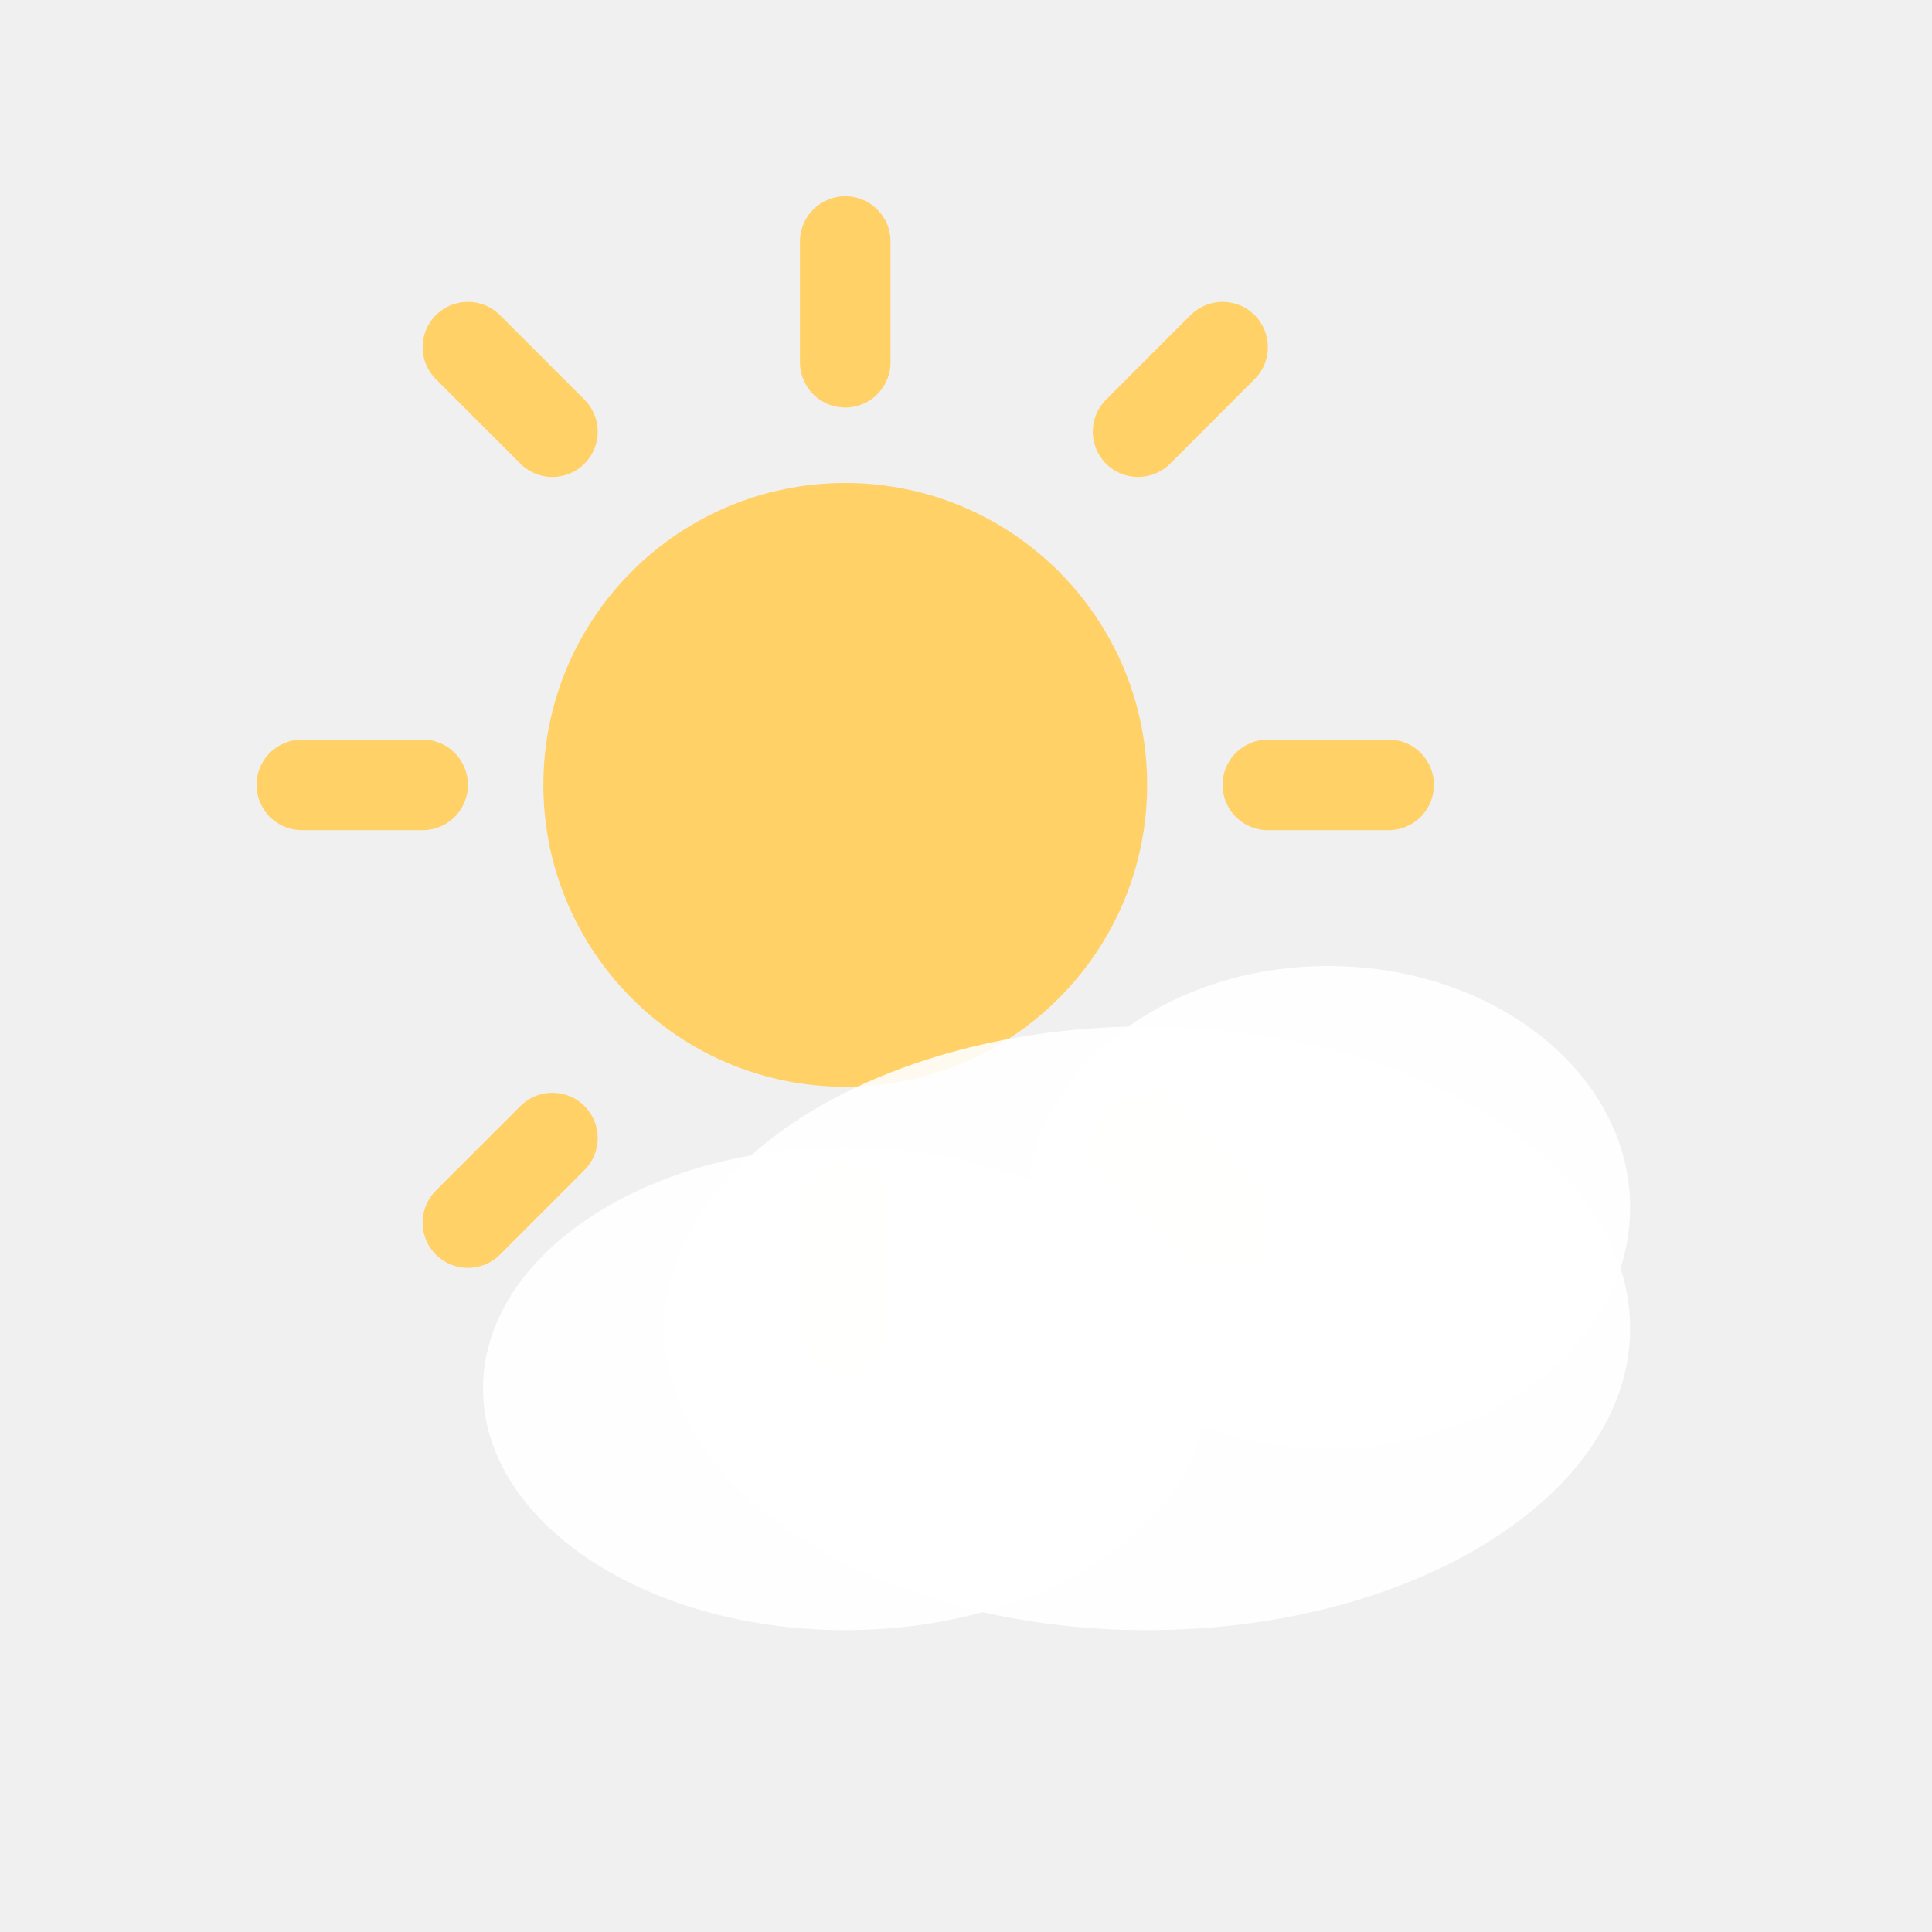
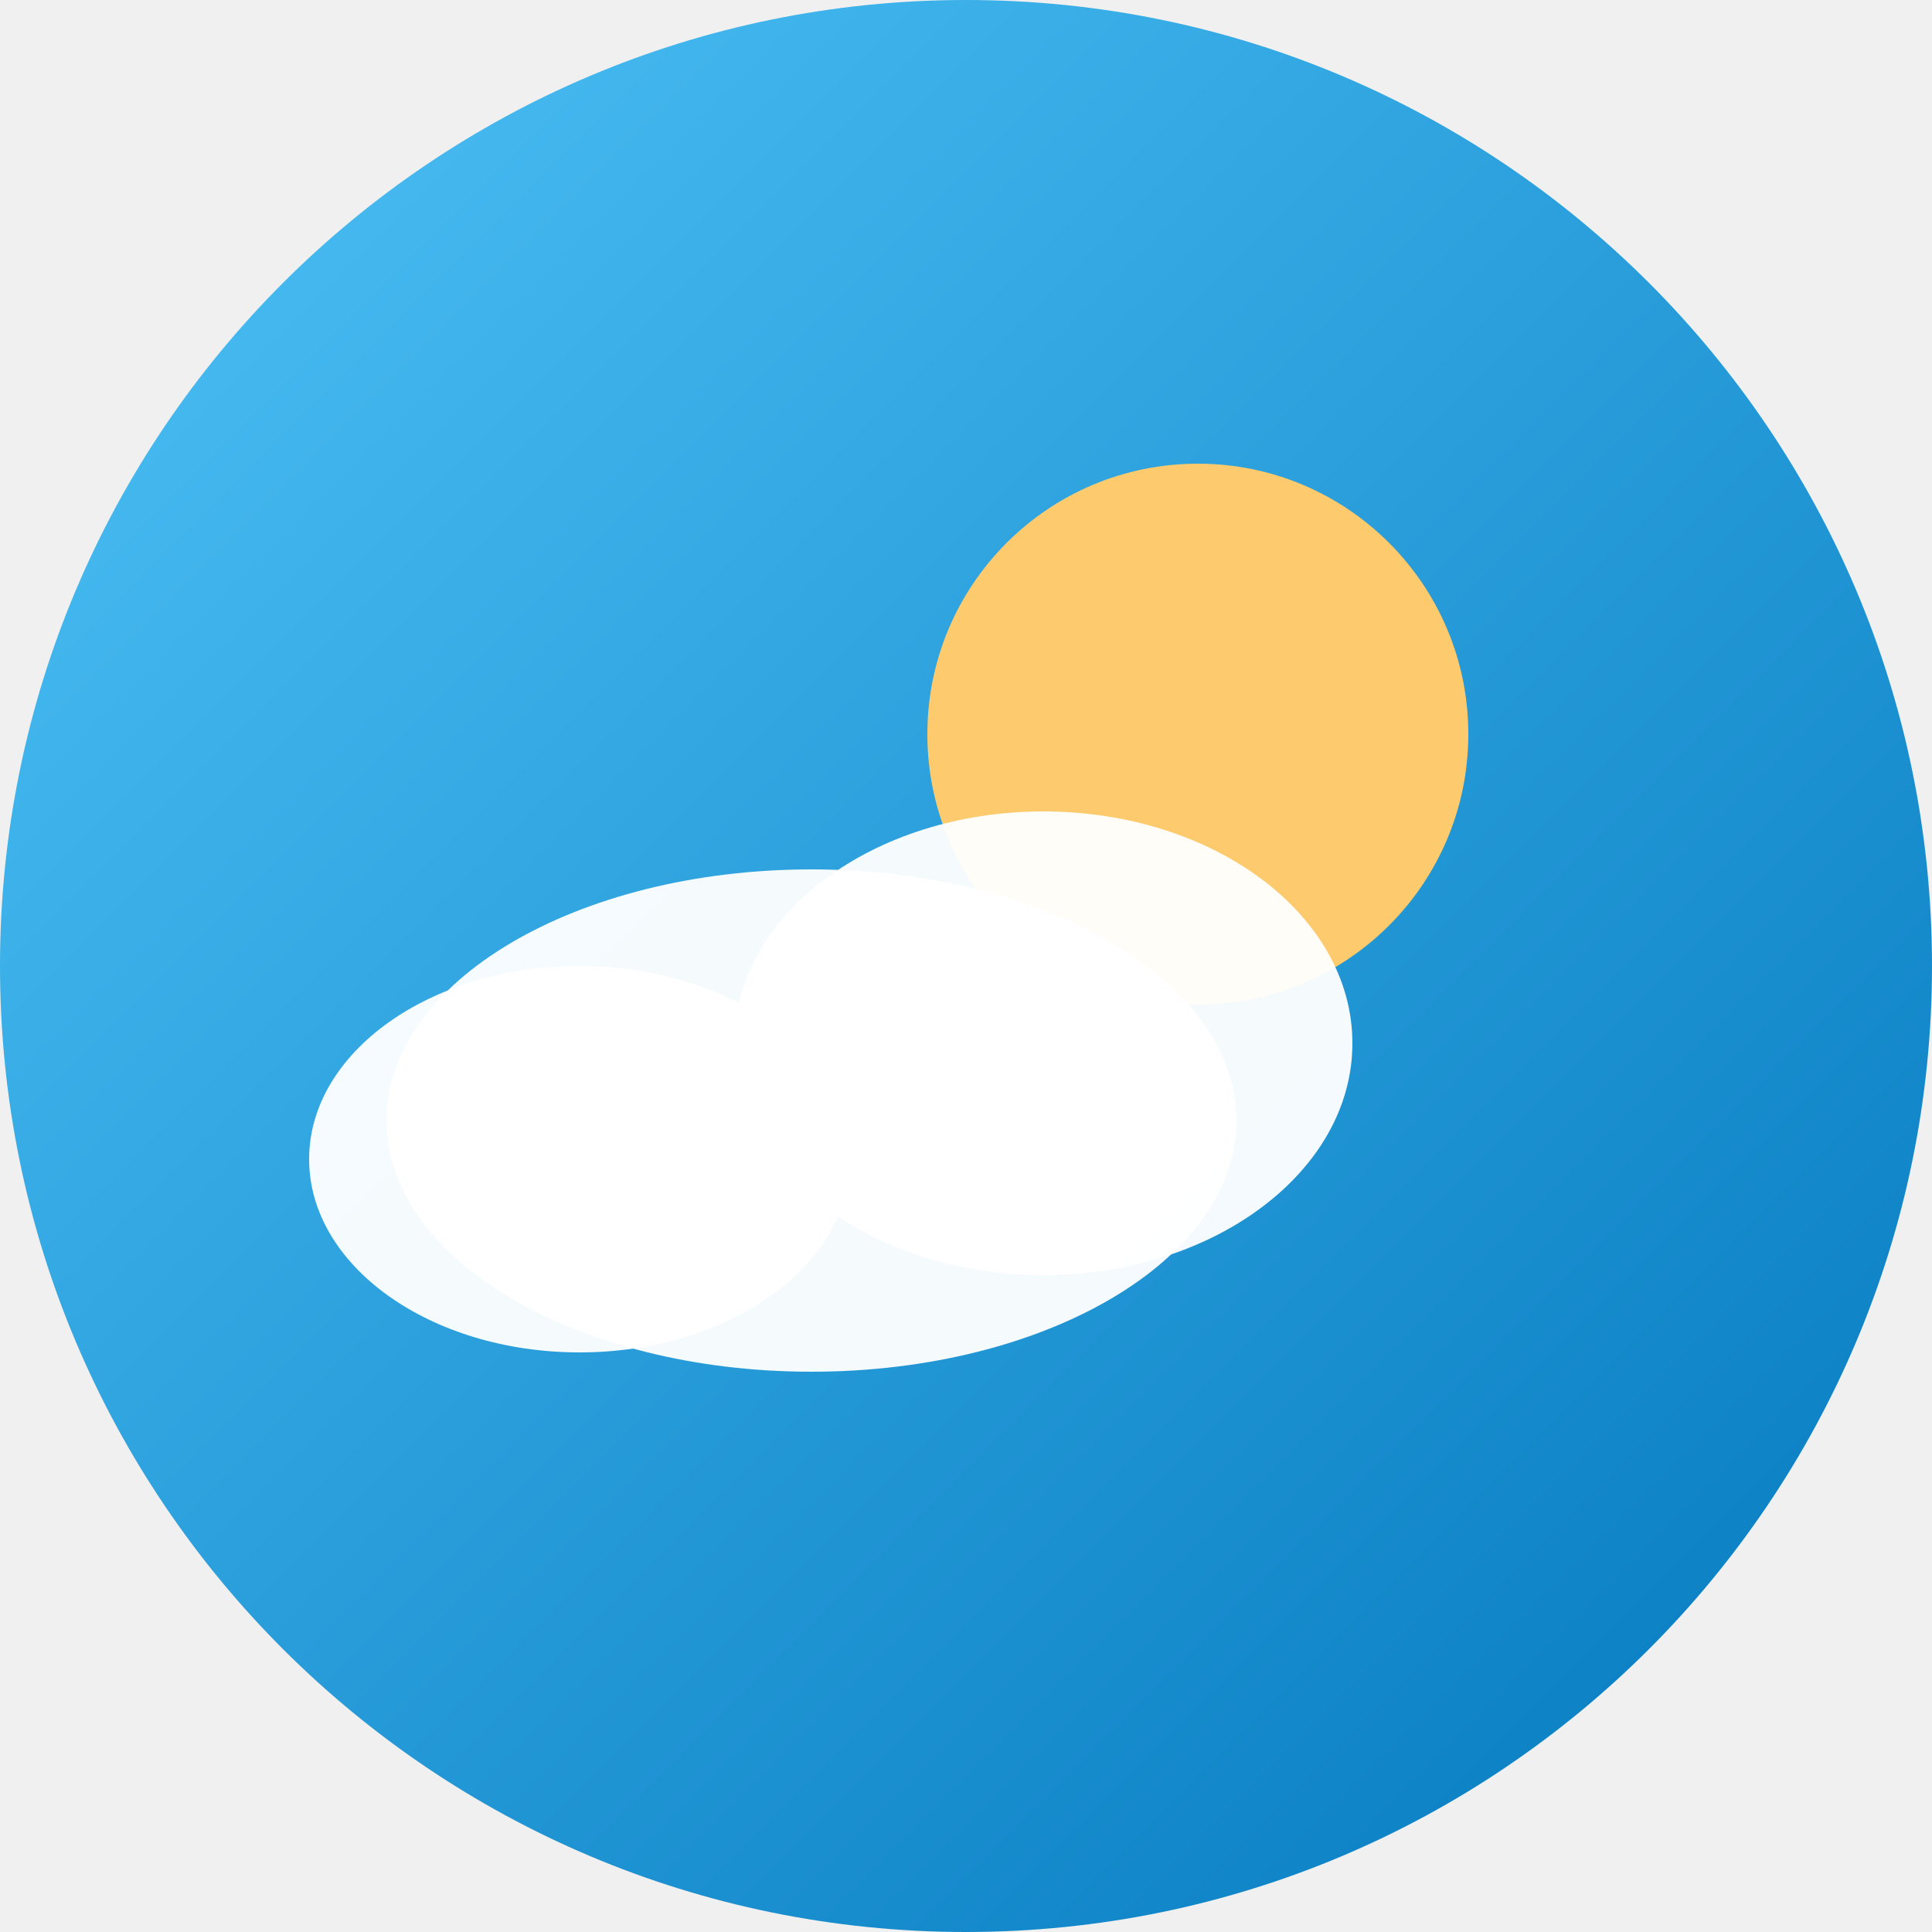
- <svg xmlns="http://www.w3.org/2000/svg" viewBox="0 0 64 64" fill="none">
-   <circle cx="28" cy="26" r="10" fill="#FFD166" />
-   <line x1="28" y1="8" x2="28" y2="12" stroke="#FFD166" stroke-width="3" stroke-linecap="round" />
-   <line x1="28" y1="40" x2="28" y2="44" stroke="#FFD166" stroke-width="3" stroke-linecap="round" />
-   <line x1="10" y1="26" x2="14" y2="26" stroke="#FFD166" stroke-width="3" stroke-linecap="round" />
-   <line x1="42" y1="26" x2="46" y2="26" stroke="#FFD166" stroke-width="3" stroke-linecap="round" />
-   <line x1="15.5" y1="11.5" x2="18.3" y2="14.3" stroke="#FFD166" stroke-width="3" stroke-linecap="round" />
-   <line x1="37.7" y1="37.7" x2="40.5" y2="40.5" stroke="#FFD166" stroke-width="3" stroke-linecap="round" />
-   <line x1="40.5" y1="11.5" x2="37.7" y2="14.3" stroke="#FFD166" stroke-width="3" stroke-linecap="round" />
-   <line x1="18.3" y1="37.7" x2="15.5" y2="40.5" stroke="#FFD166" stroke-width="3" stroke-linecap="round" />
-   <ellipse cx="38" cy="44" rx="16" ry="10" fill="white" fill-opacity="0.9" />
-   <ellipse cx="28" cy="46" rx="12" ry="8" fill="white" fill-opacity="0.9" />
-   <ellipse cx="44" cy="40" rx="10" ry="8" fill="white" fill-opacity="0.9" />
+ <svg xmlns="http://www.w3.org/2000/svg" viewBox="0 0 100 100">
+   <defs>
+     <linearGradient id="sky" x1="0%" y1="0%" x2="100%" y2="100%">
+       <stop offset="0%" style="stop-color:#4fc3f7;stop-opacity:1" />
+       <stop offset="100%" style="stop-color:#0277bd;stop-opacity:1" />
+     </linearGradient>
+   </defs>
+   <circle cx="50" cy="50" r="50" fill="url(#sky)" />
+   <circle cx="62" cy="38" r="14" fill="#fdcb6e" />
+   <ellipse cx="42" cy="58" rx="22" ry="13" fill="white" opacity="0.95" />
+   <ellipse cx="54" cy="54" rx="16" ry="12" fill="white" opacity="0.95" />
+   <ellipse cx="30" cy="60" rx="14" ry="10" fill="white" opacity="0.95" />
</svg>
